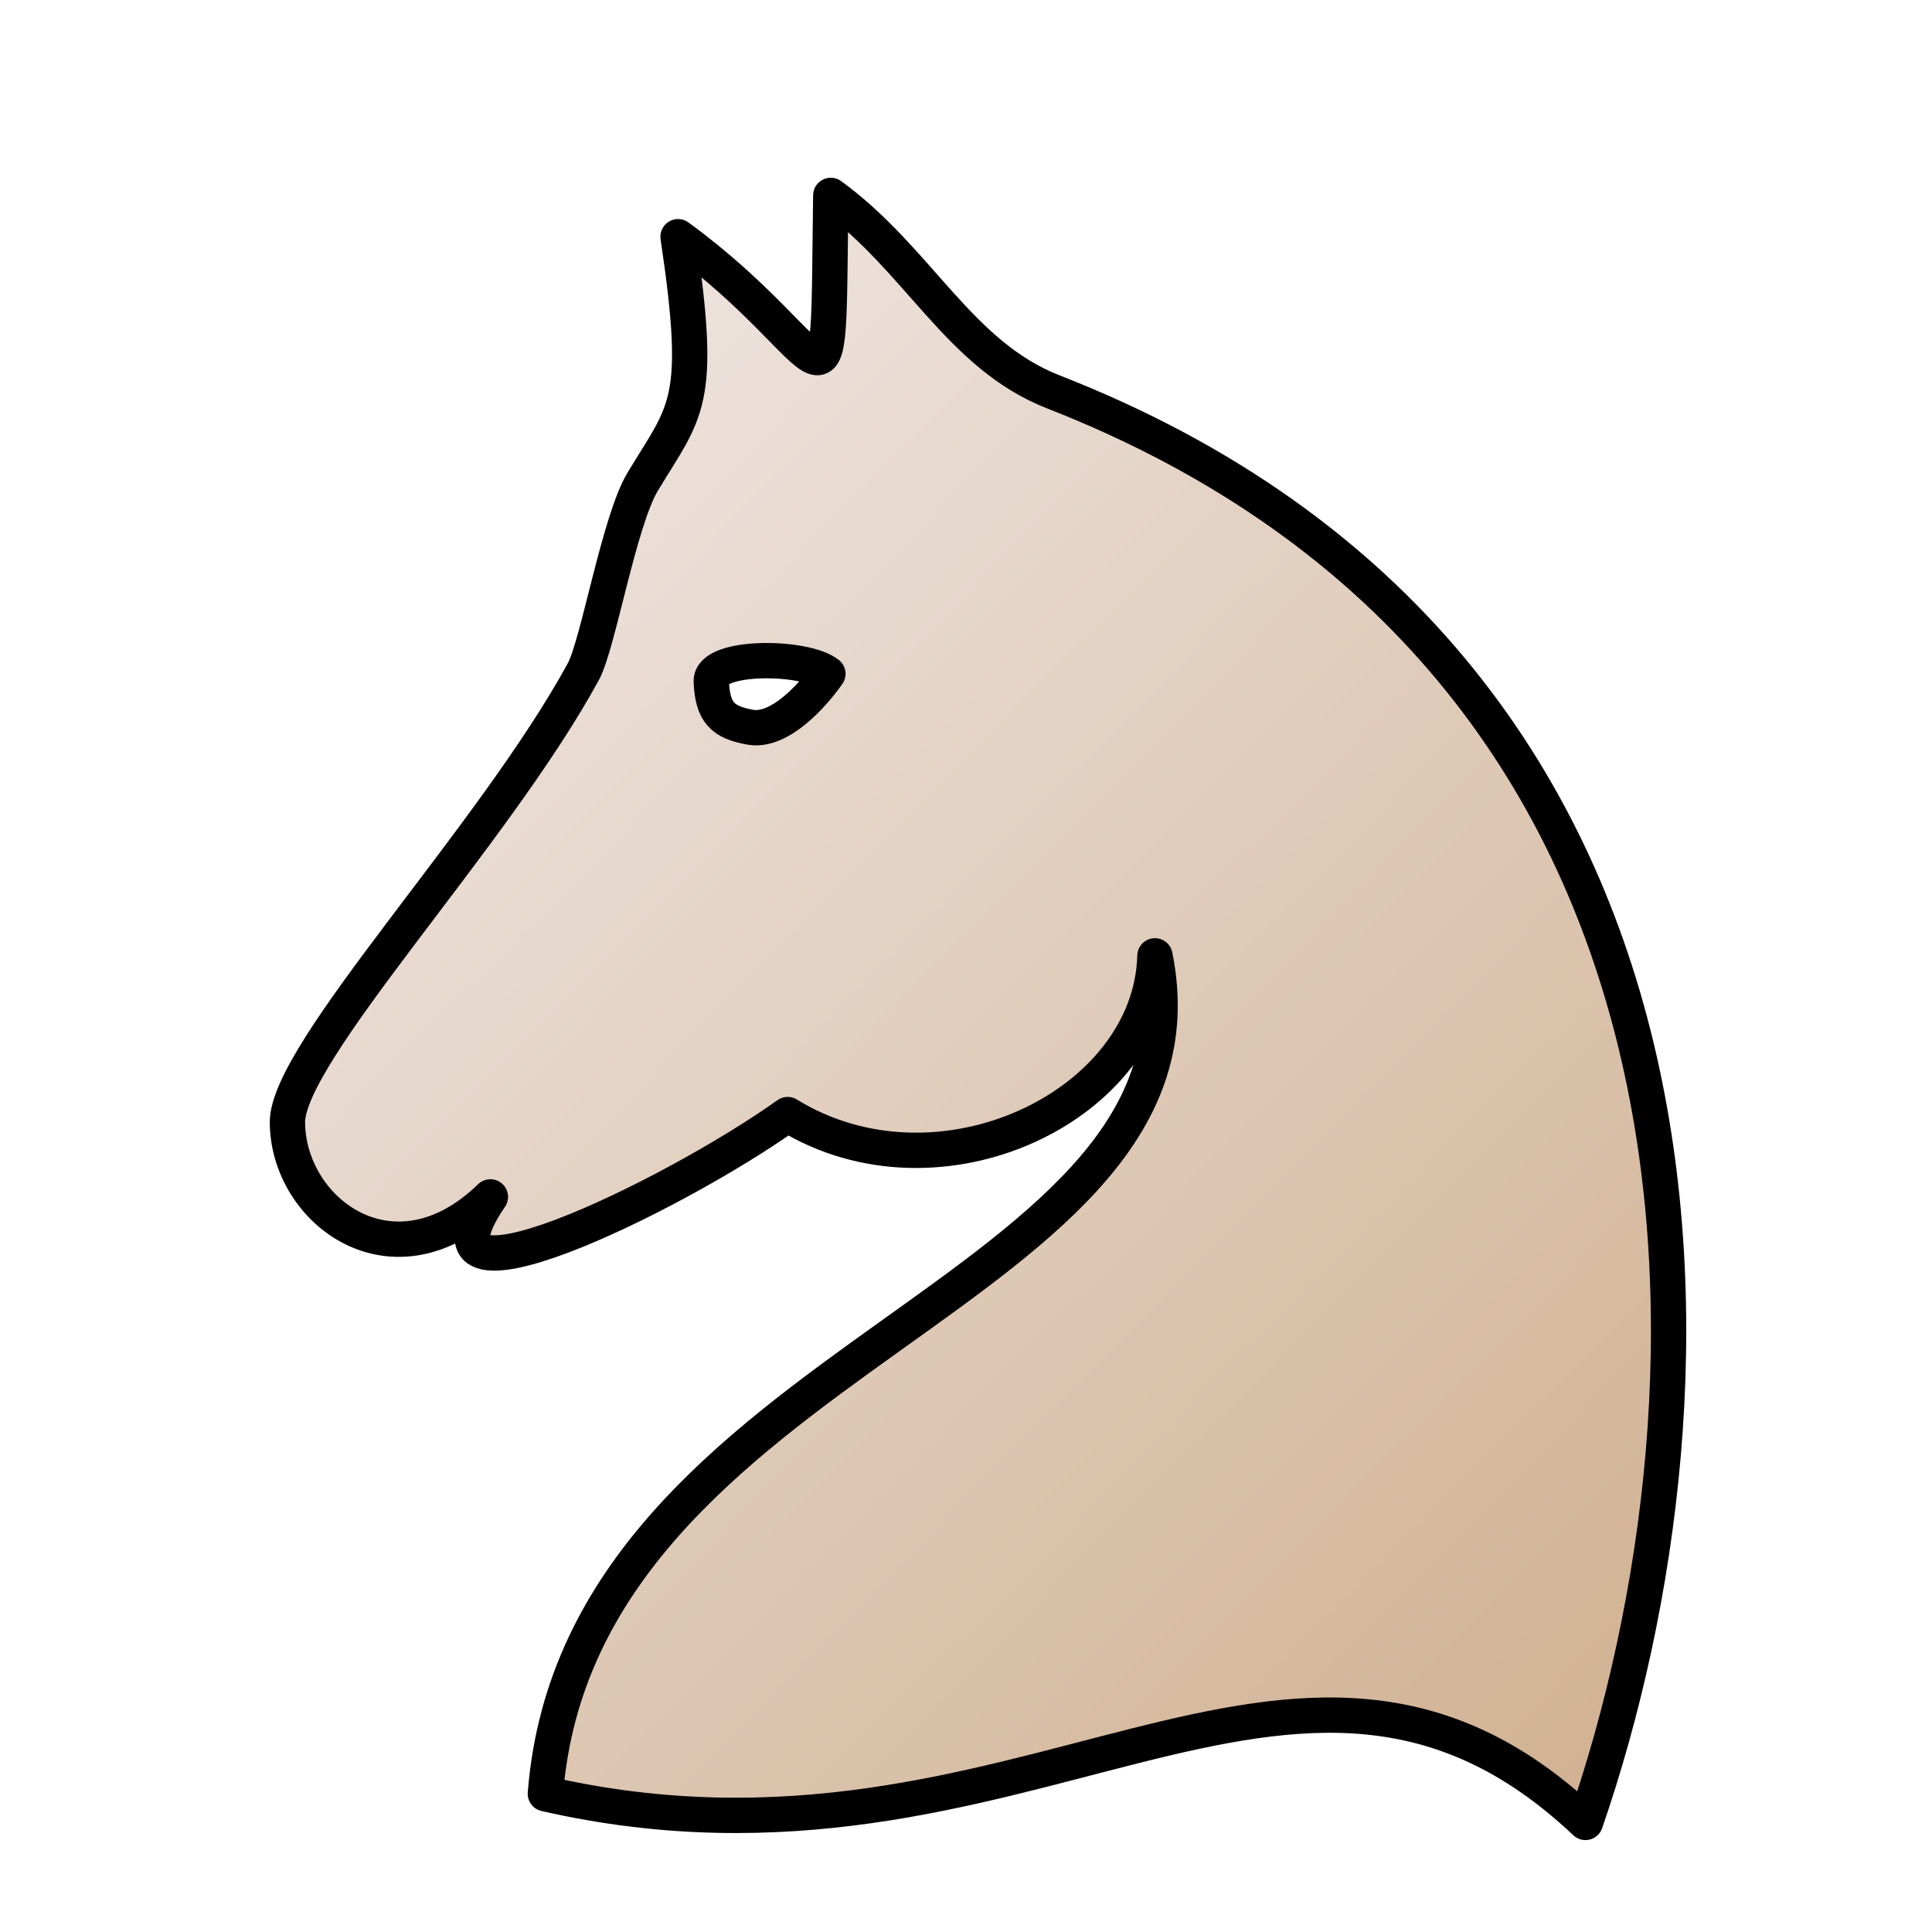
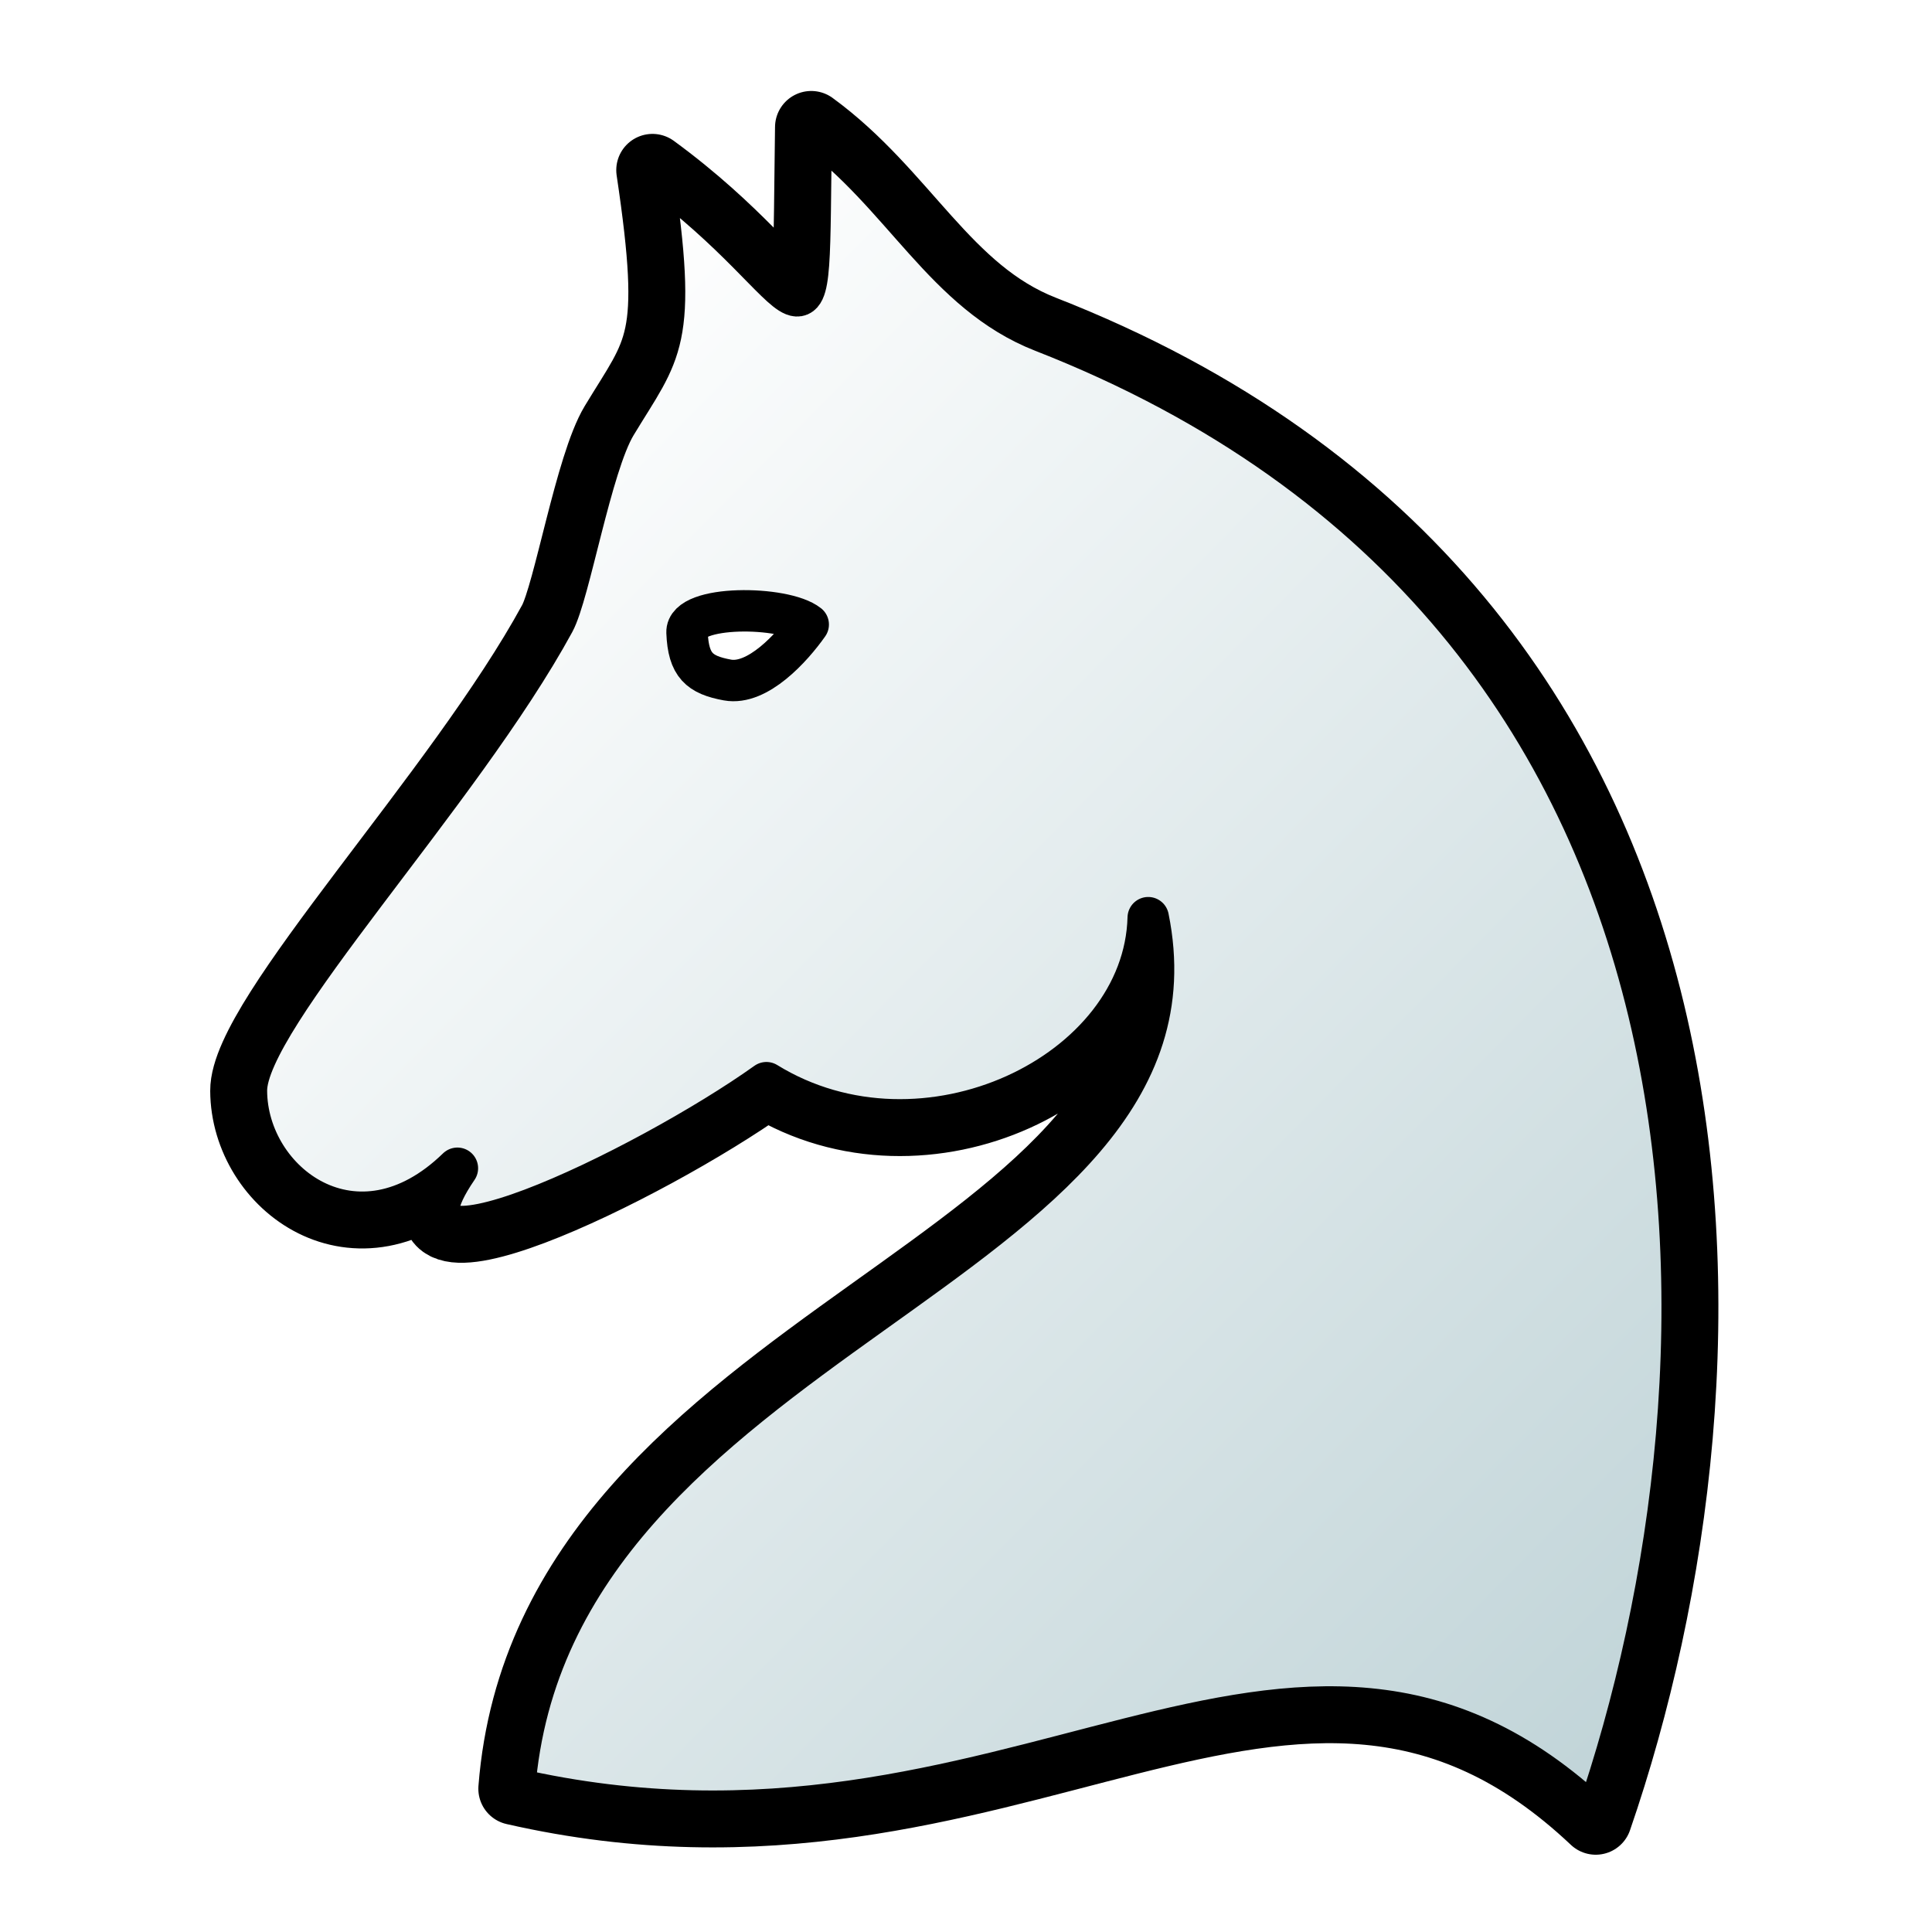
- <svg xmlns="http://www.w3.org/2000/svg" height="200" width="200">
-   <linearGradient id="a" gradientUnits="userSpaceOnUse" x1="837.869" x2="969.866" y1="258.55" y2="388.836">
-     <stop offset="0" stop-color="#ede3de" />
-     <stop offset="1" stop-color="#d0b090" />
-   </linearGradient>
-   <linearGradient id="b" gradientUnits="userSpaceOnUse" x1="827.927" x2="974.56" y1="304.443" y2="304.443">
-     <stop offset="0" />
-     <stop offset="1" />
-   </linearGradient>
-   <path d="M0 0h200v200H0z" fill="none" />
-   <path d="M886.003 220.23c-.386 26.595.972 16.552-15.81 4.274 2.59 17.349.831 17.92-3.652 25.345-2.454 4.063-4.617 16.856-6.152 19.676-9.304 17.087-30.67 39.394-30.634 46.666.047 9.205 10.995 17.445 21.01 7.71-9.37 13.717 18.918-.061 30.773-8.521 15.691 9.66 37.614-.91 38.021-16.432 7.141 35.108-59.54 41.205-63.102 86.743 49.697 11.345 77.377-25.617 107.668 2.965 15.485-44.897 16.914-119.946-55.072-148.084-9.784-3.824-13.895-13.662-23.05-20.343zm-.3 49.525c-1.628 2.308-5.05 6.076-8.051 5.524-2.776-.51-3.892-1.45-4.02-4.738-.108-2.767 9.698-2.678 12.07-.786z" fill-rule="evenodd" stroke-width="3.657" stroke-linecap="round" stroke-linejoin="round" fill="url(#a)" stroke="url(#b)" transform="translate(-800 -200)" />
+ <svg xmlns="http://www.w3.org/2000/svg" xmlns:xlink="http://www.w3.org/1999/xlink" id="knight" width="700pt" height="700pt" version="1.0" viewBox="0 0 933.333 933.333">
+   <style id="style-base">.base{fill-opacity:1;fill-rule:evenodd;stroke-miterlimit:4;stroke-dasharray:none;stroke-linecap:round;stroke-linejoin:round;stroke-opacity:1}.stroke-color{stroke:#000}</style>
+   <defs id="defs36222">
+     <linearGradient id="fillGradient">
+       <stop id="stop0" offset="0" style="stop-color:white;stop-opacity:1" />
+       <stop id="stop1" offset="1" style="stop-color:#bfd3d7;stop-opacity:1" />
+     </linearGradient>
+     <linearGradient xlink:href="#fillGradient" id="main-gradient" x1="163.677" x2="741.164" y1="244.156" y2="814.156" gradientTransform="matrix(1.10882 0 0 1.10882 -23.077 -23.377)" gradientUnits="userSpaceOnUse" />
+   </defs>
+   <path id="boundary" d="M391.91 61.45c-1.872 129.02 4.719 80.296-76.698 20.736 12.565 84.162 4.036 86.935-17.714 122.95-11.903 19.71-22.394 81.77-29.842 95.449-45.132 82.89-148.785 191.103-148.607 226.381.227 44.656 53.337 84.63 101.92 37.407-45.452 66.536 91.773-.302 149.28-41.341 76.122 46.86 182.47-4.418 184.447-79.712 34.64 170.31-288.835 199.89-306.114 420.796 241.083 55.034 375.362-124.27 522.306 14.384 75.118-217.801 82.05-581.866-267.162-718.365-47.462-18.553-67.401-66.275-111.817-98.685Z" class="base stroke-color" style="fill:none;stroke-width:35" />
+   <path id="main" d="M391.91 61.45c-1.872 129.02 4.719 80.296-76.698 20.736 12.565 84.162 4.036 86.935-17.714 122.95-11.903 19.71-22.394 81.77-29.842 95.449-45.132 82.89-148.785 191.103-148.607 226.381.227 44.656 53.337 84.63 101.92 37.407-45.452 66.536 91.773-.302 149.28-41.341 76.122 46.86 182.47-4.418 184.447-79.712 34.64 170.31-288.835 199.89-306.114 420.796 241.083 55.034 375.362-124.27 522.306 14.384 75.118-217.801 82.05-581.866-267.162-718.365-47.462-18.553-67.401-66.275-111.817-98.685Zm-1.458 240.252c-7.892 11.198-24.49 29.475-39.052 26.8-13.465-2.475-18.883-7.04-19.504-22.984-.523-13.426 47.048-12.993 58.556-3.816z" class="base stroke-color" style="fill:url(#main-gradient);stroke-width:20" />
</svg>
